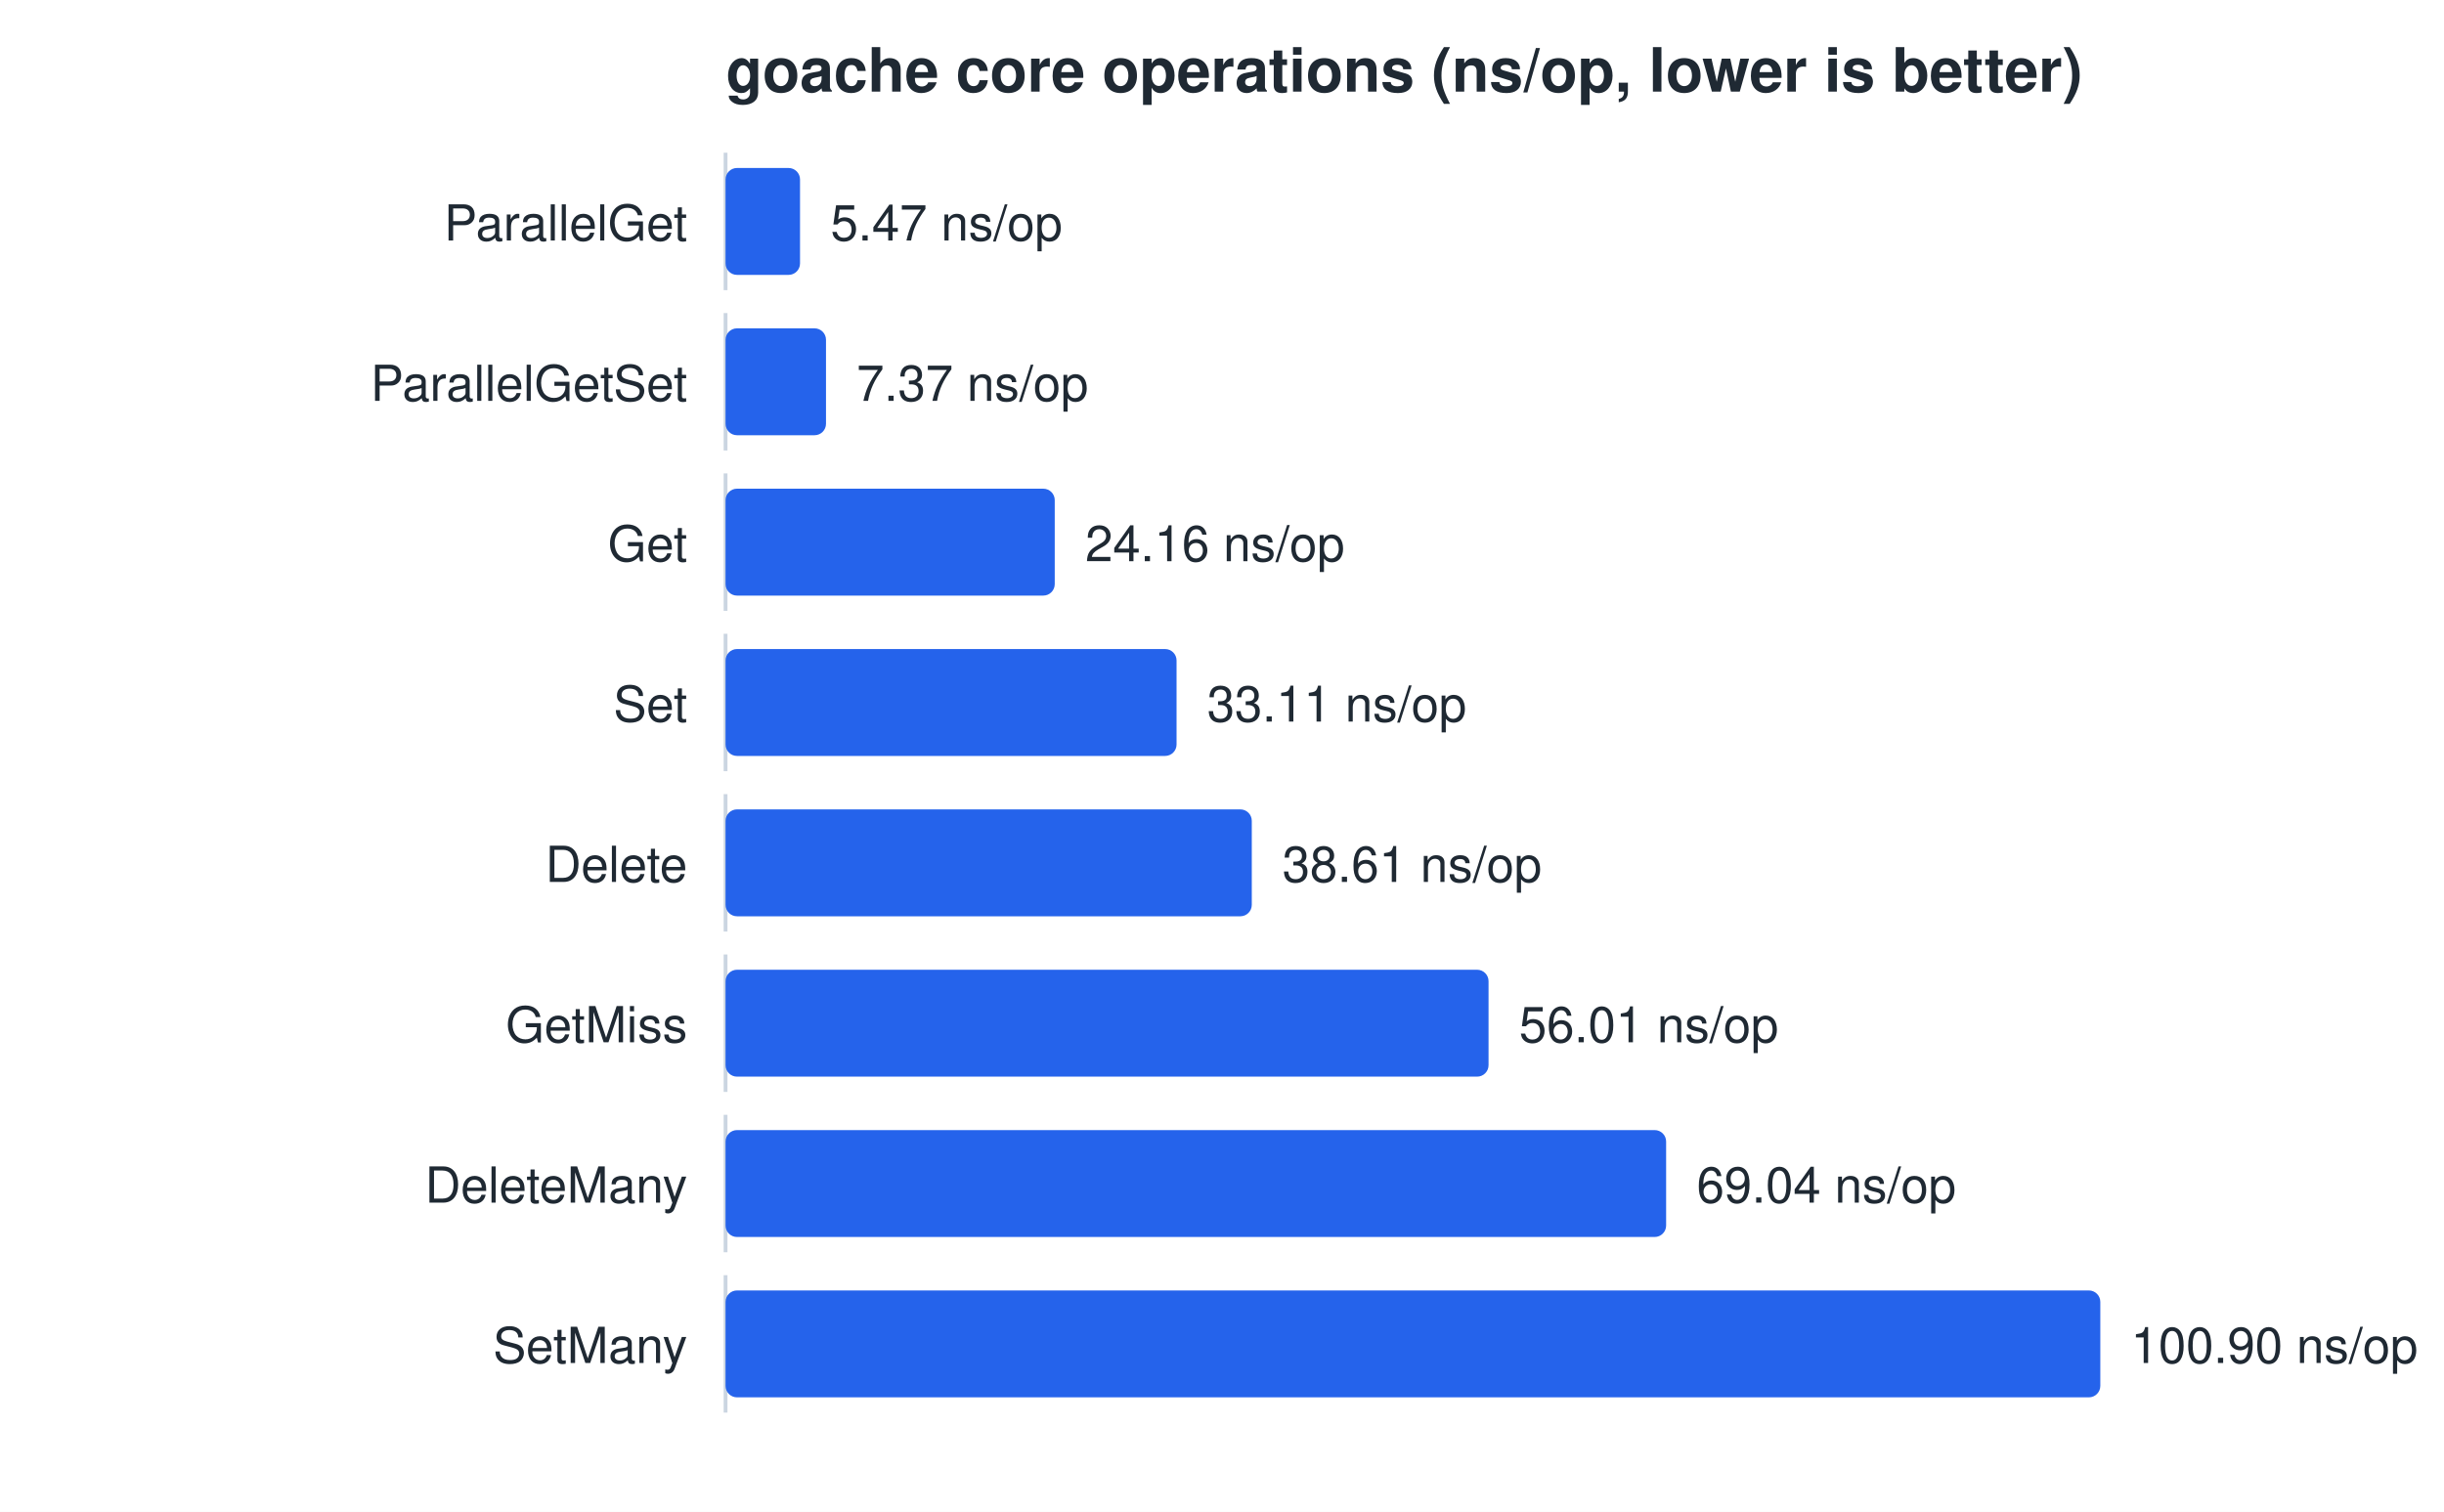
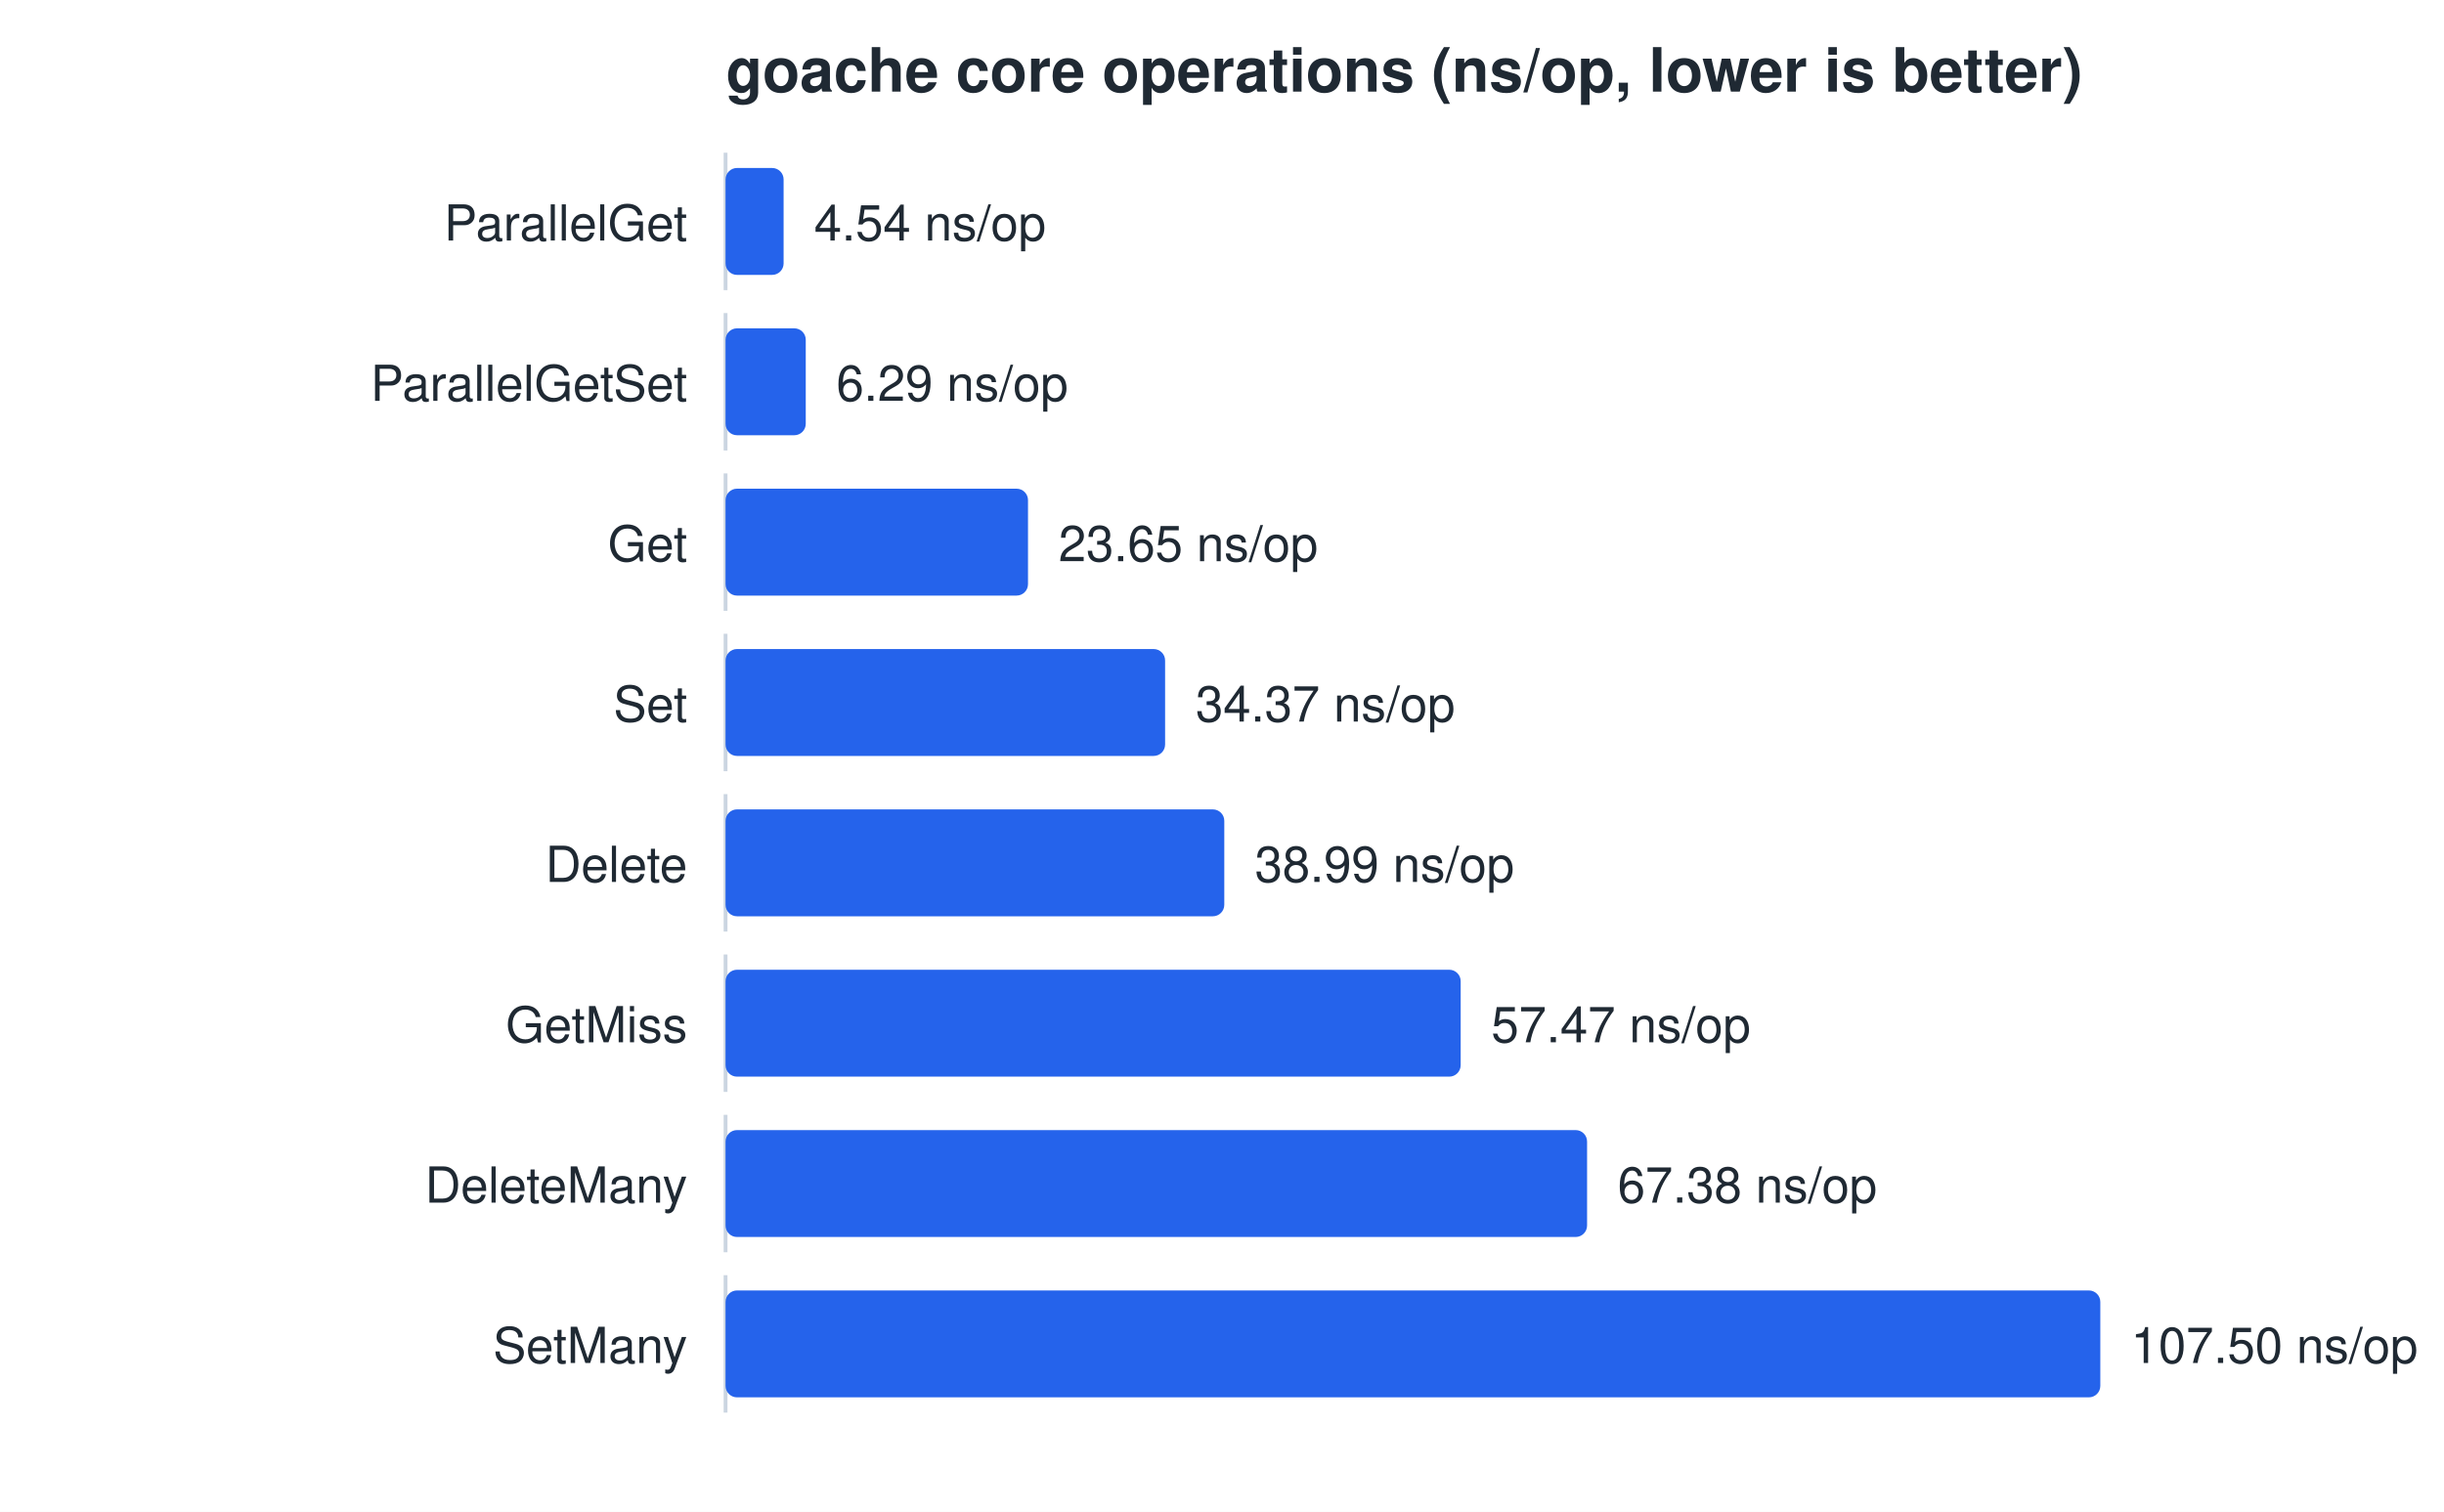
<svg xmlns="http://www.w3.org/2000/svg" width="640" height="396" viewBox="0 0 640 396" font-family="Segoe UI, Helvetica, Arial, sans-serif">
  <rect width="640" height="396" fill="#ffffff" />
  <text x="190" y="24" font-size="16" font-weight="600" fill="#1f2933">goache core operations (ns/op, lower is better)</text>
  <line x1="190" y1="40" x2="190" y2="76" stroke="#cbd5e1" stroke-width="1" />
  <text x="180" y="63" font-size="13" fill="#1f2933" text-anchor="end">ParallelGet</text>
-   <rect x="190" y="44" width="19.5" height="28" rx="3" fill="#2563eb" />
-   <text x="217.5" y="63" font-size="13" fill="#1f2933">5.47 ns/op</text>
+   <rect x="190" y="44" width="15.2" height="28" rx="3" fill="#2563eb" />
+   <text x="213.2" y="63" font-size="13" fill="#1f2933">4.54 ns/op</text>
  <line x1="190" y1="82" x2="190" y2="118" stroke="#cbd5e1" stroke-width="1" />
  <text x="180" y="105" font-size="13" fill="#1f2933" text-anchor="end">ParallelGetSet</text>
-   <rect x="190" y="86" width="26.3" height="28" rx="3" fill="#2563eb" />
-   <text x="224.3" y="105" font-size="13" fill="#1f2933">7.37 ns/op</text>
+   <rect x="190" y="86" width="21.0" height="28" rx="3" fill="#2563eb" />
+   <text x="219.0" y="105" font-size="13" fill="#1f2933">6.29 ns/op</text>
  <line x1="190" y1="124" x2="190" y2="160" stroke="#cbd5e1" stroke-width="1" />
  <text x="180" y="147" font-size="13" fill="#1f2933" text-anchor="end">Get</text>
-   <rect x="190" y="128" width="86.2" height="28" rx="3" fill="#2563eb" />
-   <text x="284.2" y="147" font-size="13" fill="#1f2933">24.16 ns/op</text>
+   <rect x="190" y="128" width="79.2" height="28" rx="3" fill="#2563eb" />
+   <text x="277.2" y="147" font-size="13" fill="#1f2933">23.65 ns/op</text>
  <line x1="190" y1="166" x2="190" y2="202" stroke="#cbd5e1" stroke-width="1" />
  <text x="180" y="189" font-size="13" fill="#1f2933" text-anchor="end">Set</text>
-   <rect x="190" y="170" width="118.1" height="28" rx="3" fill="#2563eb" />
-   <text x="316.1" y="189" font-size="13" fill="#1f2933">33.11 ns/op</text>
+   <rect x="190" y="170" width="115.1" height="28" rx="3" fill="#2563eb" />
+   <text x="313.1" y="189" font-size="13" fill="#1f2933">34.37 ns/op</text>
  <line x1="190" y1="208" x2="190" y2="244" stroke="#cbd5e1" stroke-width="1" />
  <text x="180" y="231" font-size="13" fill="#1f2933" text-anchor="end">Delete</text>
-   <rect x="190" y="212" width="137.8" height="28" rx="3" fill="#2563eb" />
-   <text x="335.8" y="231" font-size="13" fill="#1f2933">38.61 ns/op</text>
+   <rect x="190" y="212" width="130.6" height="28" rx="3" fill="#2563eb" />
+   <text x="328.6" y="231" font-size="13" fill="#1f2933">38.99 ns/op</text>
  <line x1="190" y1="250" x2="190" y2="286" stroke="#cbd5e1" stroke-width="1" />
  <text x="180" y="273" font-size="13" fill="#1f2933" text-anchor="end">GetMiss</text>
-   <rect x="190" y="254" width="199.8" height="28" rx="3" fill="#2563eb" />
-   <text x="397.8" y="273" font-size="13" fill="#1f2933">56.01 ns/op</text>
+   <rect x="190" y="254" width="192.5" height="28" rx="3" fill="#2563eb" />
+   <text x="390.5" y="273" font-size="13" fill="#1f2933">57.47 ns/op</text>
  <line x1="190" y1="292" x2="190" y2="328" stroke="#cbd5e1" stroke-width="1" />
  <text x="180" y="315" font-size="13" fill="#1f2933" text-anchor="end">DeleteMany</text>
-   <rect x="190" y="296" width="246.3" height="28" rx="3" fill="#2563eb" />
-   <text x="444.3" y="315" font-size="13" fill="#1f2933">69.04 ns/op</text>
+   <rect x="190" y="296" width="225.6" height="28" rx="3" fill="#2563eb" />
+   <text x="423.6" y="315" font-size="13" fill="#1f2933">67.38 ns/op</text>
  <line x1="190" y1="334" x2="190" y2="370" stroke="#cbd5e1" stroke-width="1" />
  <text x="180" y="357" font-size="13" fill="#1f2933" text-anchor="end">SetMany</text>
  <rect x="190" y="338" width="360.0" height="28" rx="3" fill="#2563eb" />
-   <text x="558.0" y="357" font-size="13" fill="#1f2933">100.90 ns/op</text>
+   <text x="558.0" y="357" font-size="13" fill="#1f2933">107.50 ns/op</text>
</svg>
